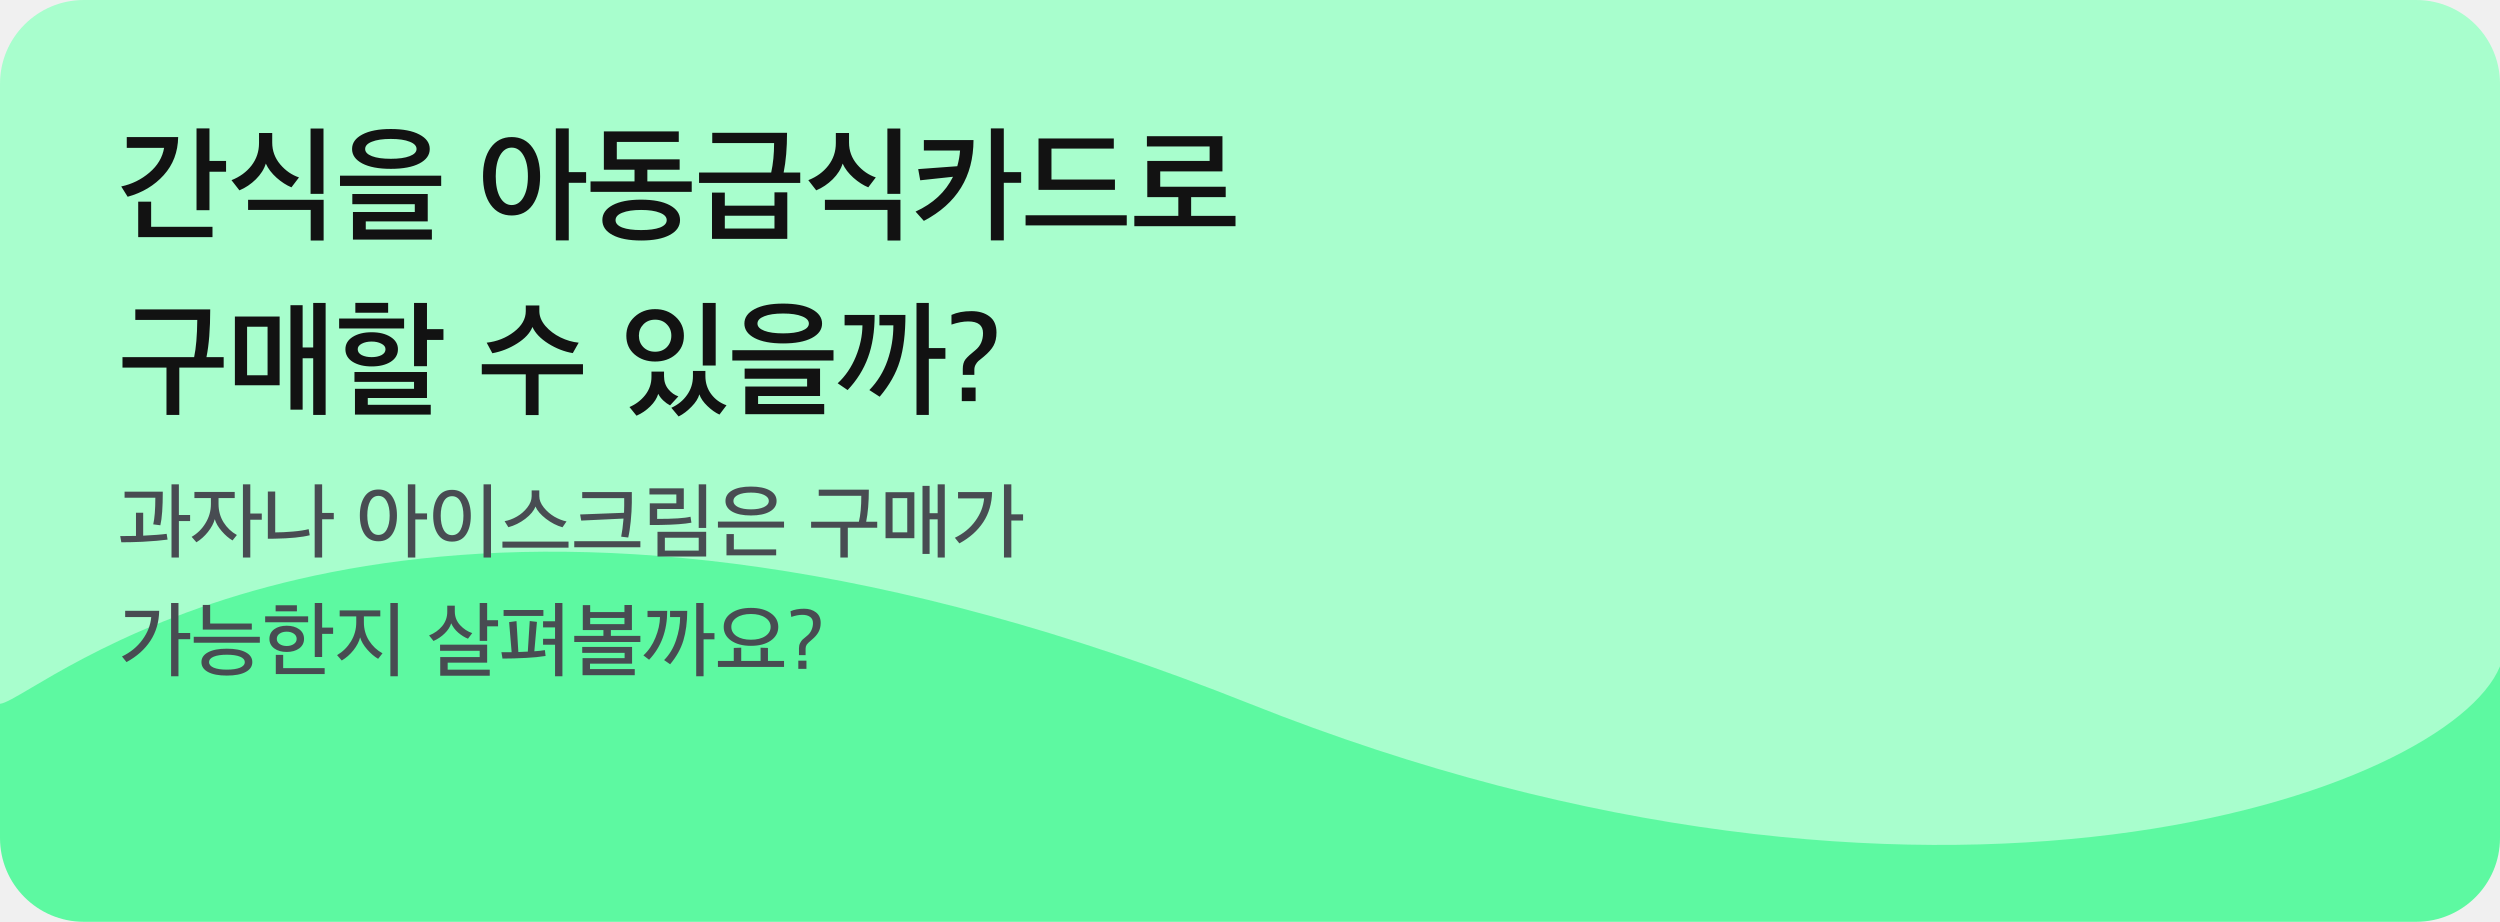
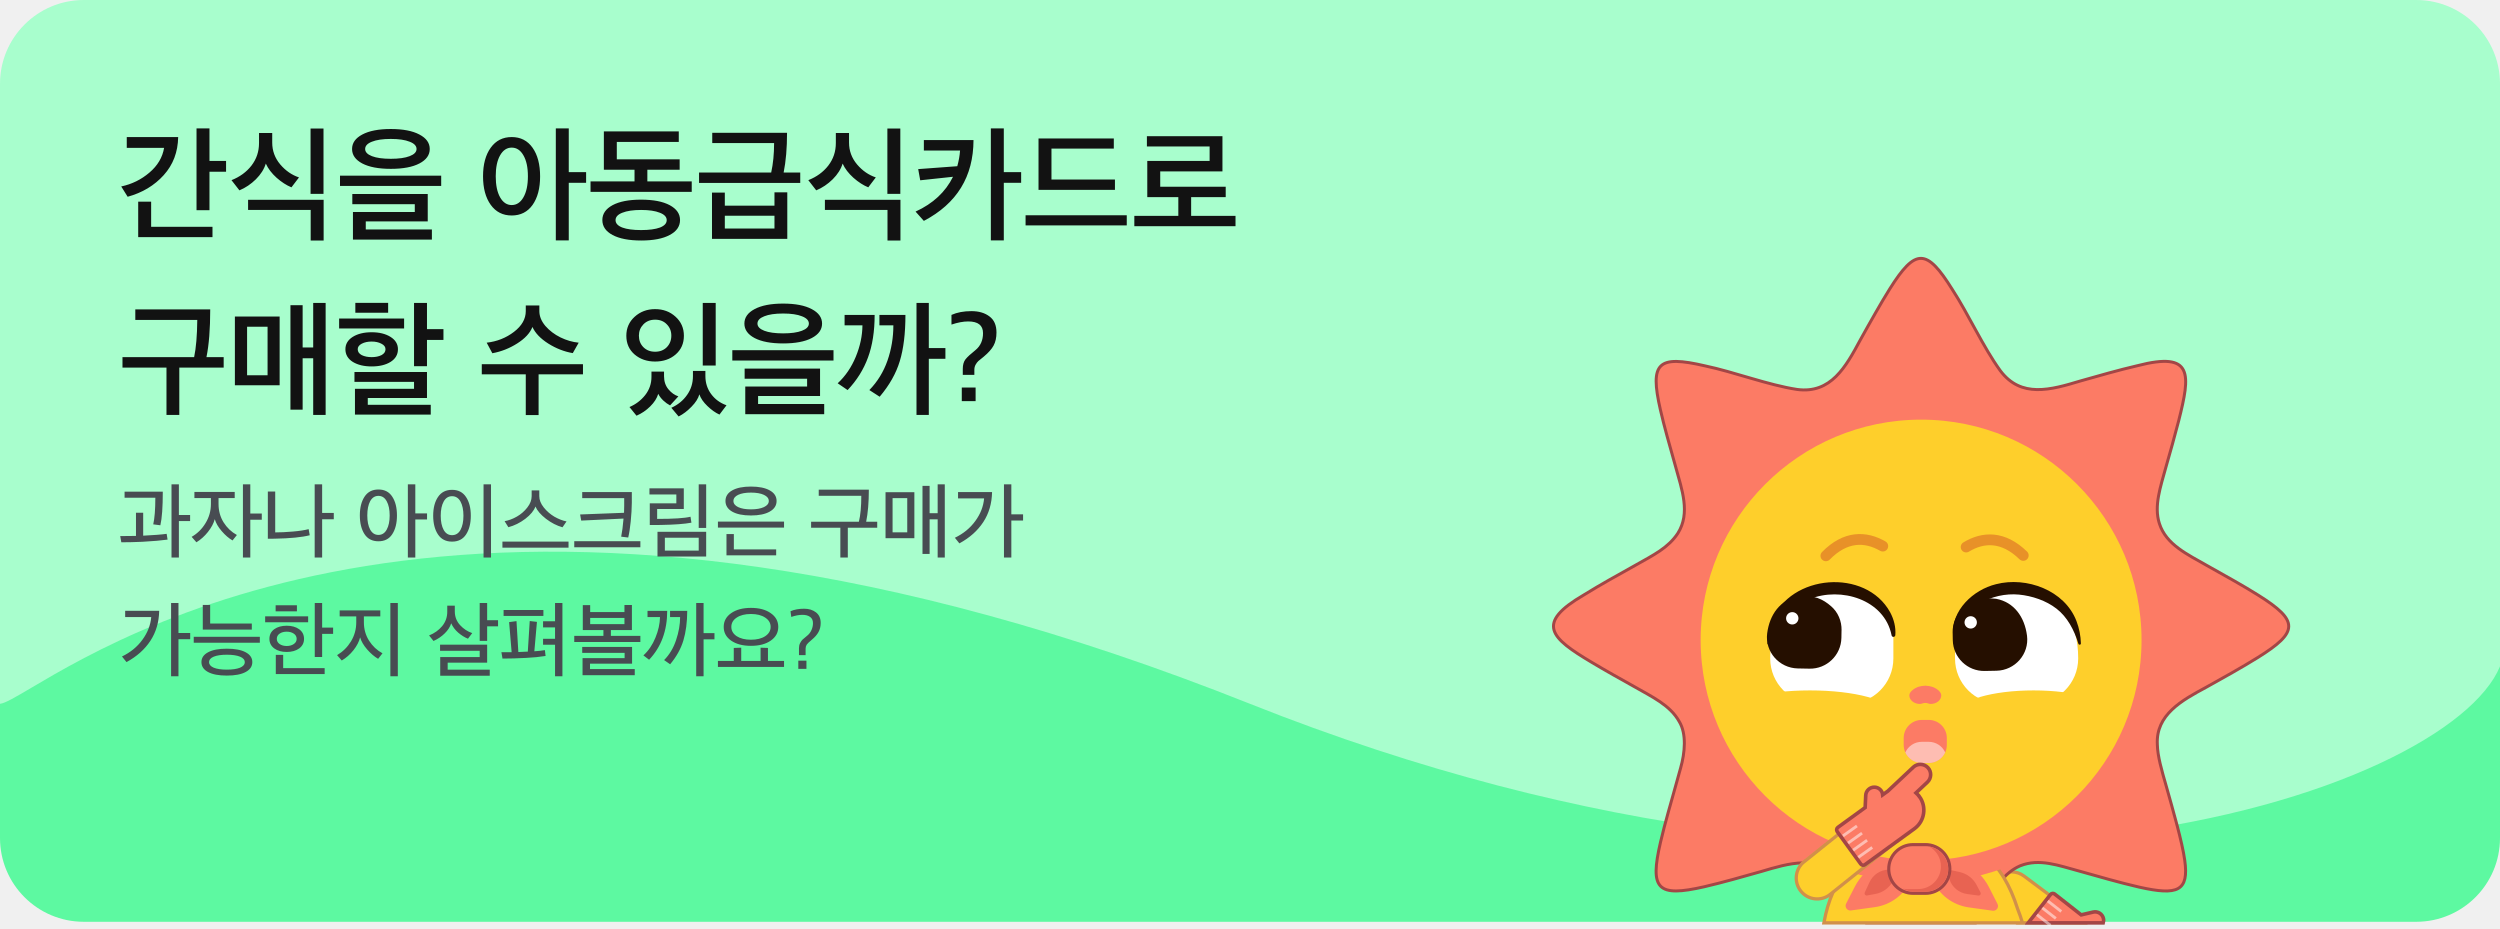
- <svg xmlns="http://www.w3.org/2000/svg" width="358" height="132" viewBox="0 0 358 132" fill="none">
+ <svg xmlns="http://www.w3.org/2000/svg" width="358" height="133" viewBox="0 0 358 133" fill="none">
  <rect width="358" height="130" rx="12" fill="#A8FECD" />
  <path fill-rule="evenodd" clip-rule="evenodd" d="M0 100.786V120C0 126.624 5.367 131.995 11.99 132C11.994 132 11.997 132 12 132H346C346.003 132 346.006 132 346.01 132C352.633 131.995 358 126.624 358 120V95.421C350.617 113.466 276.998 139.804 179 100.786C72.455 58.364 19.939 89.368 4.499 98.483C2.187 99.848 0.706 100.722 0 100.786Z" fill="#5DF9A1" />
  <path d="M32.372 24.594H29.996V30.102H28.142V18.384H29.996V23.046H32.372V24.594ZM25.514 19.626C25.478 21.774 24.788 23.592 23.444 25.08C22.1 26.568 20.378 27.6 18.278 28.176L17.36 26.7C18.884 26.376 20.228 25.716 21.392 24.72C22.568 23.724 23.27 22.542 23.498 21.174H18.152V19.626H25.514ZM30.428 33.954H19.79V28.878H21.644V32.478H30.428V33.954ZM46.326 27.762H44.472V18.402H46.326V27.762ZM35.526 28.608H46.344V34.44H44.49V30.066H35.526V28.608ZM42.816 25.404L41.736 26.826C41.028 26.538 40.32 26.082 39.612 25.458C38.904 24.822 38.388 24.144 38.064 23.424C37.824 24.216 37.35 24.966 36.642 25.674C35.934 26.37 35.148 26.898 34.284 27.258L33.15 25.8C34.338 25.332 35.292 24.636 36.012 23.712C36.732 22.776 37.092 21.702 37.092 20.49V19.05H38.982V20.418C38.982 21.594 39.366 22.638 40.134 23.55C40.902 24.45 41.796 25.068 42.816 25.404ZM63.178 26.628H48.688V25.152H63.178V26.628ZM61.846 34.314H50.542V30.354H59.398V29.238H50.452V27.78H61.252V31.704H52.378V32.856H61.846V34.314ZM55.96 18.474C57.712 18.474 59.08 18.738 60.064 19.266C61.048 19.782 61.54 20.472 61.54 21.336C61.54 22.2 61.048 22.89 60.064 23.406C59.08 23.922 57.712 24.18 55.96 24.18C54.22 24.18 52.858 23.922 51.874 23.406C50.902 22.89 50.416 22.2 50.416 21.336C50.416 20.472 50.902 19.782 51.874 19.266C52.858 18.738 54.22 18.474 55.96 18.474ZM58.66 20.292C58.012 20.028 57.112 19.896 55.96 19.896C54.808 19.896 53.908 20.028 53.26 20.292C52.612 20.544 52.288 20.892 52.288 21.336C52.288 21.768 52.612 22.11 53.26 22.362C53.908 22.614 54.808 22.74 55.96 22.74C57.112 22.74 58.012 22.614 58.66 22.362C59.32 22.11 59.65 21.768 59.65 21.336C59.65 20.892 59.32 20.544 58.66 20.292ZM81.447 18.384V24.648H83.931V26.178H81.447V34.422H79.593V18.384H81.447ZM70.269 29.328C69.537 28.308 69.171 26.946 69.171 25.242C69.171 23.538 69.537 22.176 70.269 21.156C71.001 20.136 72.003 19.626 73.275 19.626C74.547 19.626 75.543 20.136 76.263 21.156C76.983 22.176 77.343 23.544 77.343 25.26C77.343 26.964 76.983 28.326 76.263 29.346C75.543 30.354 74.547 30.858 73.275 30.858C72.003 30.858 71.001 30.348 70.269 29.328ZM74.949 28.266C75.381 27.522 75.597 26.514 75.597 25.242C75.597 23.97 75.381 22.968 74.949 22.236C74.529 21.504 73.971 21.138 73.275 21.138C72.591 21.138 72.039 21.504 71.619 22.236C71.199 22.968 70.989 23.97 70.989 25.242C70.989 26.514 71.199 27.522 71.619 28.266C72.039 28.998 72.591 29.364 73.275 29.364C73.971 29.364 74.529 28.998 74.949 28.266ZM97.327 24.306H92.701V25.98H99.055V27.474H84.565V25.98H90.865V24.306H86.473V18.816H97.201V20.328H88.327V22.812H97.327V24.306ZM97.381 31.506C97.381 32.418 96.889 33.132 95.905 33.648C94.933 34.176 93.571 34.44 91.819 34.44C90.067 34.44 88.699 34.176 87.715 33.648C86.743 33.132 86.257 32.418 86.257 31.506C86.257 30.618 86.743 29.91 87.715 29.382C88.699 28.854 90.061 28.59 91.801 28.59C93.553 28.59 94.921 28.854 95.905 29.382C96.889 29.91 97.381 30.618 97.381 31.506ZM94.501 32.586C95.149 32.334 95.473 31.98 95.473 31.524C95.473 31.068 95.143 30.714 94.483 30.462C93.835 30.198 92.941 30.066 91.801 30.066C90.673 30.066 89.779 30.198 89.119 30.462C88.471 30.714 88.147 31.068 88.147 31.524C88.147 31.98 88.471 32.334 89.119 32.586C89.767 32.826 90.661 32.946 91.801 32.946C92.953 32.946 93.853 32.826 94.501 32.586ZM112.74 34.206H101.958V27.582H103.794V29.454H110.904V27.546H112.74V34.206ZM112.704 19.014C112.704 21.21 112.542 23.106 112.218 24.702H114.594V26.196H100.104V24.702H110.436C110.712 23.454 110.85 22.05 110.85 20.49H101.994V19.014H112.704ZM110.904 32.73V30.894H103.794V32.73H110.904ZM128.926 27.762H127.072V18.402H128.926V27.762ZM118.126 28.608H128.944V34.44H127.09V30.066H118.126V28.608ZM125.416 25.404L124.336 26.826C123.628 26.538 122.92 26.082 122.212 25.458C121.504 24.822 120.988 24.144 120.664 23.424C120.424 24.216 119.95 24.966 119.242 25.674C118.534 26.37 117.748 26.898 116.884 27.258L115.75 25.8C116.938 25.332 117.892 24.636 118.612 23.712C119.332 22.776 119.692 21.702 119.692 20.49V19.05H121.582V20.418C121.582 21.594 121.966 22.638 122.734 23.55C123.502 24.45 124.396 25.068 125.416 25.404ZM139.406 20.058C139.394 25.29 137.024 29.148 132.296 31.632L131.108 30.3C133.604 29.16 135.392 27.498 136.472 25.314L131.774 25.818L131.486 24.216L137.084 23.802C137.3 23.022 137.432 22.272 137.48 21.552H132.296V20.058H139.406ZM143.744 18.384V24.648H146.228V26.178H143.744V34.422H141.89V18.384H143.744ZM161.352 30.822V32.28H146.862V30.822H161.352ZM159.66 27.186H148.716V19.824H159.498V21.282H150.57V25.71H159.66V27.186ZM175.522 28.23H170.572V30.912H176.926V32.388H162.436V30.912H168.736V28.23H164.29V23.046H173.218V20.976H164.236V19.5H175.054V24.54H166.144V26.736H175.522V28.23ZM30.104 44.302C30.104 47.122 29.924 49.402 29.564 51.142H32.03V52.636H25.676V59.422H23.84V52.636H17.54V51.142H27.8C28.076 49.846 28.226 48.07 28.25 45.814H19.376V44.302H30.104ZM40.044 45.328V55.174H33.636V45.328H40.044ZM46.632 59.422H44.85V51.304H43.338V58.666H41.592V43.708H43.338V49.756H44.85V43.384H46.632V59.422ZM38.316 53.734V46.786H35.382V53.734H38.316ZM57.868 47.038H48.562V45.616H57.868V47.038ZM56.986 50.008C56.986 50.776 56.632 51.382 55.924 51.826C55.228 52.258 54.328 52.474 53.224 52.474C52.132 52.474 51.232 52.258 50.524 51.826C49.816 51.382 49.462 50.776 49.462 50.008C49.462 49.276 49.81 48.688 50.506 48.244C51.214 47.8 52.12 47.578 53.224 47.578C54.316 47.578 55.216 47.8 55.924 48.244C56.632 48.688 56.986 49.276 56.986 50.008ZM55.204 50.008C55.204 49.672 55.006 49.408 54.61 49.216C54.226 49.012 53.764 48.91 53.224 48.91C52.672 48.91 52.198 49.012 51.802 49.216C51.418 49.42 51.226 49.684 51.226 50.008C51.226 50.368 51.418 50.65 51.802 50.854C52.198 51.046 52.672 51.142 53.224 51.142C53.776 51.142 54.244 51.046 54.628 50.854C55.012 50.65 55.204 50.368 55.204 50.008ZM50.884 44.788V43.366H55.582V44.788H50.884ZM63.502 48.676H61.144V52.438H59.29V43.384H61.144V47.128H63.502V48.676ZM61.684 59.368H50.83V55.678H59.29V54.688H50.758V53.266H61.144V56.992H52.666V57.964H61.684V59.368ZM77.127 59.44H75.291V53.608H68.991V52.15H83.481V53.608H77.127V59.44ZM82.869 49.072L82.023 50.566C80.811 50.362 79.641 49.906 78.513 49.198C77.397 48.49 76.641 47.698 76.245 46.822C75.909 47.686 75.183 48.472 74.067 49.18C72.951 49.888 71.763 50.356 70.503 50.584L69.693 49.072C71.169 48.904 72.471 48.388 73.599 47.524C74.727 46.66 75.291 45.67 75.291 44.554V43.744H77.235V44.554C77.235 45.286 77.523 45.994 78.099 46.678C78.687 47.35 79.407 47.896 80.259 48.316C81.123 48.736 81.993 48.988 82.869 49.072ZM100.634 43.384H102.488V52.348H100.634V43.384ZM96.728 45.346C97.532 46.066 97.934 46.978 97.934 48.082C97.934 49.186 97.538 50.08 96.746 50.764C95.966 51.436 94.988 51.772 93.812 51.772C92.648 51.772 91.67 51.436 90.878 50.764C90.086 50.08 89.69 49.186 89.69 48.082C89.69 46.99 90.086 46.084 90.878 45.364C91.682 44.632 92.66 44.266 93.812 44.266C94.964 44.266 95.936 44.626 96.728 45.346ZM96.134 48.064C96.134 47.416 95.918 46.876 95.486 46.444C95.066 46 94.508 45.778 93.812 45.778C93.128 45.778 92.57 46 92.138 46.444C91.706 46.888 91.49 47.428 91.49 48.064C91.49 48.736 91.706 49.288 92.138 49.72C92.57 50.152 93.128 50.368 93.812 50.368C94.496 50.368 95.054 50.152 95.486 49.72C95.918 49.276 96.134 48.724 96.134 48.064ZM104.036 58.036L103.028 59.368C102.464 59.116 101.888 58.708 101.3 58.144C100.724 57.592 100.34 57.034 100.148 56.47C99.992 57.046 99.62 57.634 99.032 58.234C98.444 58.846 97.826 59.314 97.178 59.638L96.134 58.396C97.082 57.964 97.832 57.352 98.384 56.56C98.948 55.768 99.23 54.868 99.23 53.86V53.122H101.012V53.842C101.012 54.826 101.288 55.69 101.84 56.434C102.392 57.178 103.124 57.712 104.036 58.036ZM95.954 58.054C95.63 57.886 95.306 57.652 94.982 57.352C94.658 57.04 94.418 56.722 94.262 56.398C94.07 57.034 93.686 57.634 93.11 58.198C92.546 58.762 91.892 59.206 91.148 59.53L90.14 58.288C91.04 57.904 91.79 57.334 92.39 56.578C92.99 55.81 93.29 54.94 93.29 53.968V53.212H95.09V53.878C95.09 54.622 95.3 55.246 95.72 55.75C96.14 56.254 96.614 56.59 97.142 56.758L95.954 58.054ZM119.358 51.628H104.868V50.152H119.358V51.628ZM118.026 59.314H106.722V55.354H115.578V54.238H106.632V52.78H117.432V56.704H108.558V57.856H118.026V59.314ZM112.14 43.474C113.892 43.474 115.26 43.738 116.244 44.266C117.228 44.782 117.72 45.472 117.72 46.336C117.72 47.2 117.228 47.89 116.244 48.406C115.26 48.922 113.892 49.18 112.14 49.18C110.4 49.18 109.038 48.922 108.054 48.406C107.082 47.89 106.596 47.2 106.596 46.336C106.596 45.472 107.082 44.782 108.054 44.266C109.038 43.738 110.4 43.474 112.14 43.474ZM114.84 45.292C114.192 45.028 113.292 44.896 112.14 44.896C110.988 44.896 110.088 45.028 109.44 45.292C108.792 45.544 108.468 45.892 108.468 46.336C108.468 46.768 108.792 47.11 109.44 47.362C110.088 47.614 110.988 47.74 112.14 47.74C113.292 47.74 114.192 47.614 114.84 47.362C115.5 47.11 115.83 46.768 115.83 46.336C115.83 45.892 115.5 45.544 114.84 45.292ZM133.006 43.384V49.846H135.382V51.376H133.006V59.422H131.242V43.384H133.006ZM125.248 45.094C125.248 47.446 124.93 49.48 124.294 51.196C123.67 52.912 122.698 54.466 121.378 55.858L119.956 54.886C121.06 53.866 121.924 52.6 122.548 51.088C123.172 49.576 123.49 48.076 123.502 46.588H120.946V45.094H125.248ZM129.658 45.094C129.658 47.746 129.388 49.954 128.848 51.718C128.32 53.47 127.36 55.168 125.968 56.812L124.492 55.858C125.656 54.658 126.52 53.254 127.084 51.646C127.648 50.026 127.93 48.34 127.93 46.588H125.932V45.094H129.658ZM137.871 53.68V52.816C137.871 52.252 137.997 51.802 138.249 51.466C138.513 51.13 138.999 50.68 139.707 50.116C140.415 49.528 140.769 48.724 140.769 47.704C140.769 46.588 140.061 46.03 138.645 46.03C137.949 46.03 137.151 46.18 136.251 46.48V45.094C137.055 44.734 138.009 44.554 139.113 44.554C140.169 44.554 141.027 44.806 141.687 45.31C142.359 45.802 142.695 46.57 142.695 47.614C142.695 48.358 142.557 48.982 142.281 49.486C142.017 49.978 141.549 50.506 140.877 51.07C140.517 51.346 140.259 51.556 140.103 51.7C139.959 51.832 139.827 52.006 139.707 52.222C139.587 52.438 139.527 52.684 139.527 52.96V53.68H137.871ZM137.727 57.442V55.498H139.707V57.442H137.727Z" fill="#121212" />
  <path d="M27.224 74.62H25.616V79.84H24.56V69.352H25.616V73.744H27.224V74.62ZM23.996 77.272C23.164 77.392 21.96 77.496 20.384 77.584C19.328 77.632 18.324 77.656 17.372 77.656L17.216 76.768C18.208 76.768 18.96 76.76 19.472 76.744V73.42H20.504V76.708C22.016 76.636 23.136 76.548 23.864 76.444L23.996 77.272ZM23.312 70.408C23.312 72.616 23.196 74.22 22.964 75.22L21.944 75.088C22.144 74.208 22.244 72.936 22.244 71.272H17.84V70.408H23.312ZM33.923 76.612L33.299 77.392C32.771 77.088 32.255 76.644 31.751 76.06C31.247 75.476 30.915 74.904 30.755 74.344C30.595 74.944 30.271 75.552 29.783 76.168C29.303 76.776 28.751 77.272 28.127 77.656L27.443 76.876C28.267 76.404 28.931 75.748 29.435 74.908C29.947 74.068 30.203 73.16 30.203 72.184V71.32H27.839V70.444H33.611V71.32H31.295V72.172C31.295 73.148 31.535 74.024 32.015 74.8C32.503 75.576 33.139 76.18 33.923 76.612ZM37.487 74.428H35.843V79.84H34.787V69.352H35.843V73.54H37.487V74.428ZM44.354 76.648C43.234 76.936 41.558 77.1 39.326 77.14C39.102 77.148 38.778 77.152 38.354 77.152V70.384H39.41V76.24C40.138 76.24 40.974 76.2 41.918 76.12C42.87 76.04 43.63 75.924 44.198 75.772C44.254 76.14 44.306 76.432 44.354 76.648ZM46.13 69.352V73.456H47.798V74.356H46.13V79.84H45.062V69.352H46.13ZM61.153 74.392H59.473V79.84H58.405V69.352H59.473V73.516H61.153V74.392ZM52.201 76.492C51.753 75.804 51.529 74.908 51.529 73.804C51.529 72.7 51.753 71.808 52.201 71.128C52.649 70.44 53.313 70.096 54.193 70.096C55.073 70.096 55.733 70.44 56.173 71.128C56.621 71.808 56.845 72.704 56.845 73.816C56.845 74.912 56.621 75.804 56.173 76.492C55.733 77.172 55.073 77.512 54.193 77.512C53.313 77.512 52.649 77.172 52.201 76.492ZM55.801 73.816C55.801 72.976 55.661 72.3 55.381 71.788C55.101 71.268 54.705 71.008 54.193 71.008C53.681 71.008 53.285 71.264 53.005 71.776C52.733 72.288 52.597 72.968 52.597 73.816C52.597 74.648 52.733 75.32 53.005 75.832C53.285 76.344 53.681 76.6 54.193 76.6C54.705 76.6 55.101 76.344 55.381 75.832C55.661 75.32 55.801 74.648 55.801 73.816ZM70.312 79.84H69.244V69.352H70.312V79.84ZM62.032 73.84C62.032 72.744 62.26 71.856 62.716 71.176C63.172 70.488 63.844 70.144 64.732 70.144C65.62 70.144 66.288 70.488 66.736 71.176C67.192 71.856 67.42 72.748 67.42 73.852C67.42 74.956 67.192 75.852 66.736 76.54C66.288 77.22 65.62 77.56 64.732 77.56C63.844 77.56 63.172 77.216 62.716 76.528C62.26 75.84 62.032 74.944 62.032 73.84ZM65.944 75.88C66.224 75.368 66.364 74.692 66.364 73.852C66.364 73.012 66.224 72.336 65.944 71.824C65.664 71.312 65.26 71.056 64.732 71.056C64.212 71.056 63.812 71.312 63.532 71.824C63.252 72.336 63.112 73.012 63.112 73.852C63.112 74.692 63.252 75.368 63.532 75.88C63.812 76.384 64.212 76.636 64.732 76.636C65.26 76.636 65.664 76.384 65.944 75.88ZM81.126 74.668L80.55 75.508C79.726 75.276 78.934 74.868 78.174 74.284C77.422 73.7 76.922 73.116 76.674 72.532C76.466 73.124 75.982 73.712 75.222 74.296C74.462 74.872 73.654 75.272 72.798 75.496L72.258 74.632C72.85 74.528 73.438 74.308 74.022 73.972C74.606 73.636 75.102 73.204 75.51 72.676C75.926 72.148 76.134 71.604 76.134 71.044V70.228H77.226V71.044C77.226 71.596 77.442 72.14 77.874 72.676C78.306 73.212 78.814 73.652 79.398 73.996C79.99 74.332 80.566 74.556 81.126 74.668ZM81.414 78.424H71.946V77.56H81.414V78.424ZM90.477 70.468V71.968C90.469 72.8 90.417 73.696 90.321 74.656C90.225 75.608 90.105 76.38 89.961 76.972L88.953 76.852C89.089 76.196 89.201 75.332 89.289 74.26L83.229 74.548L83.073 73.672L89.361 73.432C89.377 73.192 89.385 72.864 89.385 72.448V71.332H83.373V70.468H90.477ZM91.701 78.364H82.233V77.5H91.701V78.364ZM101.124 79.696H94.152V76.156H101.124V79.696ZM100.056 78.844V77.008H95.208V78.844H100.056ZM101.124 75.604H100.056V69.352H101.124V75.604ZM98.88 73.996L99.012 74.848C98.036 75.032 96.584 75.14 94.656 75.172C94.488 75.172 94.224 75.176 93.864 75.184C93.504 75.184 93.232 75.184 93.048 75.184V72.076H96.852V70.804H93V69.928H97.92V72.892H94.104V74.308C96.456 74.308 98.048 74.204 98.88 73.996ZM112.275 75.556H102.807V74.692H112.275V75.556ZM111.147 79.528H104.031V76.48H105.087V78.676H111.147V79.528ZM110.235 70.228C110.883 70.588 111.207 71.092 111.207 71.74C111.207 72.388 110.879 72.896 110.223 73.264C109.575 73.632 108.679 73.816 107.535 73.816C106.391 73.816 105.495 73.632 104.847 73.264C104.207 72.896 103.887 72.388 103.887 71.74C103.887 71.092 104.207 70.588 104.847 70.228C105.495 69.86 106.391 69.676 107.535 69.676C108.687 69.676 109.587 69.86 110.235 70.228ZM107.535 70.54C106.767 70.54 106.155 70.648 105.699 70.864C105.251 71.08 105.027 71.372 105.027 71.74C105.027 72.108 105.251 72.4 105.699 72.616C106.155 72.832 106.767 72.94 107.535 72.94C108.311 72.94 108.931 72.832 109.395 72.616C109.859 72.4 110.091 72.108 110.091 71.74C110.091 71.372 109.859 71.08 109.395 70.864C108.931 70.648 108.311 70.54 107.535 70.54ZM124.418 70.12C124.418 71.928 124.29 73.46 124.034 74.716H125.618V75.568H121.406V79.84H120.338V75.568H116.15V74.716H122.99C123.222 73.78 123.338 72.54 123.338 70.996H117.242V70.12H124.418ZM130.937 77.068H126.809V70.48H130.937V77.068ZM135.293 79.84H134.273V74.368H133.121V79.324H132.101V69.58H133.121V73.492H134.273V69.352H135.293V79.84ZM129.917 76.228V71.332H127.817V76.228H129.917ZM144.824 69.352V73.648H146.504V74.536H144.824V79.84H143.768V69.352H144.824ZM142.064 70.468C142.032 72.1 141.612 73.532 140.804 74.764C139.996 75.996 138.856 77.012 137.384 77.812L136.736 77.008C137.952 76.424 138.928 75.624 139.664 74.608C140.408 73.592 140.828 72.512 140.924 71.368H137.192V70.468H142.064ZM25.556 86.352V90.648H27.236V91.536H25.556V96.84H24.5V86.352H25.556ZM22.796 87.468C22.764 89.1 22.344 90.532 21.536 91.764C20.728 92.996 19.588 94.012 18.116 94.812L17.468 94.008C18.684 93.424 19.66 92.624 20.396 91.608C21.14 90.592 21.56 89.512 21.656 88.368H17.924V87.468H22.796ZM37.211 92.04H27.743V91.188H37.211V92.04ZM36.131 94.812C36.131 95.42 35.815 95.892 35.183 96.228C34.551 96.572 33.651 96.744 32.483 96.744C31.315 96.744 30.415 96.572 29.783 96.228C29.159 95.892 28.847 95.42 28.847 94.812C28.847 94.212 29.163 93.744 29.795 93.408C30.427 93.064 31.323 92.892 32.483 92.892C33.651 92.892 34.551 93.064 35.183 93.408C35.815 93.744 36.131 94.212 36.131 94.812ZM32.483 93.756C31.691 93.756 31.067 93.848 30.611 94.032C30.163 94.216 29.939 94.48 29.939 94.824C29.939 95.16 30.163 95.424 30.611 95.616C31.067 95.8 31.691 95.892 32.483 95.892C33.283 95.892 33.911 95.8 34.367 95.616C34.823 95.424 35.051 95.16 35.051 94.824C35.051 94.48 34.823 94.216 34.367 94.032C33.911 93.848 33.283 93.756 32.483 93.756ZM36.059 90.156H29.039V86.628H30.095V89.292H36.059V90.156ZM47.702 90.768H46.13V94.08H45.074V86.352H46.13V89.868H47.702V90.768ZM46.49 96.528H39.494V93.78H40.55V95.676H46.49V96.528ZM42.518 87.54H39.47V86.676H42.518V87.54ZM44.126 89.112H37.97V88.26H44.126V89.112ZM43.538 91.488C43.538 92.056 43.306 92.512 42.842 92.856C42.378 93.192 41.782 93.36 41.054 93.36C40.334 93.36 39.742 93.192 39.278 92.856C38.814 92.512 38.582 92.056 38.582 91.488C38.582 90.904 38.81 90.444 39.266 90.108C39.73 89.772 40.326 89.604 41.054 89.604C41.782 89.604 42.378 89.772 42.842 90.108C43.306 90.444 43.538 90.904 43.538 91.488ZM42.482 91.488C42.482 91.168 42.342 90.916 42.062 90.732C41.79 90.548 41.454 90.456 41.054 90.456C40.654 90.456 40.318 90.548 40.046 90.732C39.774 90.916 39.638 91.168 39.638 91.488C39.638 91.792 39.774 92.04 40.046 92.232C40.326 92.416 40.662 92.508 41.054 92.508C41.454 92.508 41.79 92.416 42.062 92.232C42.342 92.048 42.482 91.8 42.482 91.488ZM54.772 93.552L54.148 94.344C53.612 94.032 53.088 93.584 52.576 93C52.064 92.408 51.728 91.832 51.568 91.272C51.416 91.888 51.096 92.504 50.608 93.12C50.12 93.728 49.564 94.216 48.94 94.584L48.268 93.816C49.092 93.328 49.756 92.672 50.26 91.848C50.764 91.016 51.016 90.104 51.016 89.112V88.272H48.64V87.408H54.46V88.272H52.108V89.112C52.108 90.088 52.356 90.968 52.852 91.752C53.348 92.528 53.988 93.128 54.772 93.552ZM55.9 86.352H56.968V96.84H55.9V86.352ZM71.32 89.688H69.76V91.776H68.692V86.352H69.76V88.812H71.32V89.688ZM70.132 96.768H63.04V94.092H68.692V93.192H63.016V92.316H69.76V94.896H64.108V95.892H70.132V96.768ZM67.624 90.66L67.012 91.464C66.524 91.264 66.056 90.972 65.608 90.588C65.168 90.204 64.836 89.76 64.612 89.256C64.452 89.776 64.14 90.26 63.676 90.708C63.22 91.156 62.688 91.516 62.08 91.788L61.444 90.996C62.204 90.692 62.828 90.248 63.316 89.664C63.804 89.072 64.048 88.384 64.048 87.6V86.736H65.128V87.552C65.128 88.312 65.38 88.968 65.884 89.52C66.388 90.064 66.968 90.444 67.624 90.66ZM78.03 93.096L78.126 93.936C77.27 94.072 76.334 94.164 75.318 94.212C74.142 94.276 73.022 94.308 71.958 94.308L71.802 93.396H73.266L72.906 89.088L73.962 88.944L74.226 93.372C74.69 93.356 75.034 93.34 75.258 93.324C75.402 93.324 75.51 93.32 75.582 93.312L75.858 88.932L76.89 89.052L76.518 93.264C77.054 93.232 77.558 93.176 78.03 93.096ZM80.538 96.84H79.482V92.328H77.766V91.476H79.482V89.844H77.766V88.968H79.482V86.352H80.538V96.84ZM77.814 88.2H72.114V87.348H77.814V88.2ZM90.489 90.228H87.477V91.056H91.701V91.932H82.233V91.056H86.409V90.228H83.457V86.652H84.513V87.648H89.421V86.64H90.489V90.228ZM90.897 96.684H83.421V94.248H89.445V93.492H83.373V92.64H90.513V95.04H84.489V95.808H90.897V96.684ZM89.421 89.376V88.488H84.513V89.376H89.421ZM100.752 86.352V90.66H102.312V91.548H100.752V96.84H99.696V86.352H100.752ZM95.544 87.48C95.544 90.32 94.68 92.652 92.952 94.476L92.136 93.852C92.864 93.188 93.436 92.348 93.852 91.332C94.276 90.308 94.496 89.32 94.512 88.368H92.724V87.48H95.544ZM98.412 87.48C98.404 89.104 98.22 90.516 97.86 91.716C97.5 92.908 96.868 94.044 95.964 95.124L95.1 94.524C95.868 93.748 96.44 92.792 96.816 91.656C97.2 90.52 97.392 89.424 97.392 88.368H95.952V87.48H98.412ZM110.367 87.804C111.087 88.3 111.447 88.956 111.447 89.772C111.447 90.588 111.087 91.244 110.367 91.74C109.655 92.236 108.711 92.484 107.535 92.484C106.367 92.484 105.423 92.236 104.703 91.74C103.991 91.244 103.635 90.588 103.635 89.772C103.635 88.956 103.991 88.3 104.703 87.804C105.423 87.3 106.367 87.048 107.535 87.048C108.711 87.048 109.655 87.3 110.367 87.804ZM110.355 89.772C110.355 89.22 110.095 88.776 109.575 88.44C109.063 88.096 108.383 87.924 107.535 87.924C106.687 87.924 106.007 88.096 105.495 88.44C104.983 88.776 104.727 89.22 104.727 89.772C104.727 90.316 104.983 90.76 105.495 91.104C106.015 91.44 106.695 91.608 107.535 91.608C108.383 91.608 109.063 91.44 109.575 91.104C110.095 90.76 110.355 90.316 110.355 89.772ZM112.275 95.508H102.807V94.644H105.075V92.784L106.143 92.748V94.644H108.915V92.748L109.971 92.784V94.644H112.275V95.508ZM114.414 93.816V92.808C114.414 92.544 114.466 92.308 114.57 92.1C114.682 91.884 114.798 91.716 114.918 91.596C115.046 91.476 115.278 91.28 115.614 91.008C115.862 90.808 116.058 90.548 116.202 90.228C116.346 89.908 116.418 89.576 116.418 89.232C116.418 88.832 116.282 88.536 116.01 88.344C115.738 88.144 115.37 88.044 114.906 88.044C114.426 88.044 113.894 88.144 113.31 88.344L113.202 87.528C113.746 87.288 114.398 87.168 115.158 87.168C115.83 87.168 116.39 87.34 116.838 87.684C117.294 88.028 117.522 88.536 117.522 89.208C117.522 89.696 117.418 90.128 117.21 90.504C117.01 90.88 116.686 91.252 116.238 91.62C115.846 91.948 115.606 92.18 115.518 92.316C115.414 92.484 115.362 92.672 115.362 92.88V93.816H114.414ZM114.318 95.784V94.608H115.482V95.784H114.318Z" fill="#484C52" />
+   <path d="M298.553 132.153H288.808L286.255 130.245C286.18 130.189 286.104 130.128 286.038 130.062C285.511 129.591 285.191 128.964 285.087 128.3C285.049 128.05 285.045 127.796 285.073 127.542C285.125 127.019 285.313 126.501 285.652 126.053C285.925 125.686 286.269 125.399 286.651 125.201C287.013 125.008 287.414 124.89 287.824 124.862C287.899 124.857 287.974 124.852 288.05 124.852C288.671 124.852 289.303 125.045 289.84 125.45L293.537 128.215L298.092 131.621C298.289 131.767 298.44 131.95 298.553 132.153Z" fill="#FECF2B" stroke="#D1904A" stroke-width="0.471" stroke-miterlimit="10" />
+   <path d="M301.187 132.153H290.443L293.537 128.215L293.627 128.098C293.768 127.914 294.041 127.881 294.225 128.022L298.026 131.009L299.745 130.608C300.4 130.458 301.06 130.867 301.21 131.522C301.262 131.739 301.248 131.955 301.187 132.153Z" fill="#FC7B65" stroke="#A34646" stroke-width="0.518" stroke-miterlimit="10" />
+   <g opacity="0.5">
+     <path d="M293.24 129.016L295.171 130.528" stroke="white" stroke-width="0.414" stroke-miterlimit="10" />
+     <path d="M292.463 130.01L294.394 131.522" stroke="white" stroke-width="0.414" stroke-miterlimit="10" />
+     <path d="M291.696 130.99L293.622 132.506" stroke="white" stroke-width="0.414" stroke-miterlimit="10" />
+   </g>
+   <path d="M323.31 94.161C320.945 95.631 318.383 97.044 315.929 98.414C312.429 100.298 308.708 102.347 308.93 106.591C308.958 108.296 309.575 110.369 310.197 112.54C311.191 116.068 312.505 120.623 312.853 123.176C313.475 127.603 311.878 128.286 306.32 127.033C303.485 126.383 300.598 125.54 297.781 124.749C294.752 123.934 292.039 122.888 289.298 123.981L289.251 124C288.723 124.231 288.252 124.523 287.824 124.862C287.508 125.107 287.216 125.38 286.952 125.672C286.321 126.346 285.789 127.127 285.29 127.961C285.219 128.074 285.153 128.182 285.087 128.3C284.724 128.927 284.371 129.577 283.999 130.231C283.914 130.382 283.825 130.533 283.74 130.684C283.467 131.169 283.194 131.659 282.92 132.153H267.236C266.925 131.597 266.623 131.051 266.331 130.533C266.275 130.429 266.218 130.326 266.162 130.227C265.771 129.52 265.385 128.832 264.989 128.187C264.65 127.617 264.301 127.076 263.948 126.595C263.778 126.369 263.609 126.157 263.435 125.955C263.322 125.818 263.204 125.686 263.081 125.564C261.664 124.019 259.973 123.529 258.173 123.562H258.169C256.228 123.59 254.17 124.221 252.201 124.801C249.516 125.559 246.756 126.355 244.057 126.981C237.317 128.522 236.215 127.358 237.783 120.613C238.113 119.191 238.485 117.787 238.89 116.327C239.465 114.207 240.101 112.097 240.661 109.987C241.287 107.797 241.532 105.084 240.473 103.337C239.163 100.967 236.54 99.771 234.062 98.344C232.041 97.218 229.941 96.045 227.972 94.868C222.032 91.335 219.809 89.277 226.827 85.184C229.197 83.714 231.754 82.306 234.208 80.935C236.818 79.456 238.885 78.462 240.275 76.357C242.088 73.46 240.859 70.144 239.94 66.805C239.531 65.363 239.111 63.88 238.72 62.434C238.372 61.148 238.052 59.919 237.764 58.661C236.224 51.921 237.388 50.823 244.132 52.387C248.39 53.282 253.152 55.133 257.344 55.769C262.196 56.423 264.334 52.514 266.402 48.666C267.132 47.356 267.881 46.009 268.63 44.709C269.289 43.555 269.935 42.458 270.618 41.365C274.296 35.511 275.898 35.558 279.557 41.431C281.917 45.058 283.961 49.655 286.434 53.07C289.42 57.069 293.678 55.83 297.936 54.549C300.621 53.791 303.381 52.995 306.08 52.368C314.125 50.286 313.663 53.583 311.987 60.253C311.426 62.443 310.767 64.765 310.14 66.96C309.405 69.673 308.407 72.447 309.227 74.981C310.192 77.996 313.254 79.39 316.075 81.006C317.384 81.736 318.732 82.489 320.032 83.234C321.19 83.893 322.283 84.543 323.376 85.226C329.235 88.9 329.188 90.501 323.31 94.161Z" fill="#FC7B65" stroke="#A34646" stroke-width="0.429" stroke-miterlimit="10" />
+   <path d="M289.619 132.153H261.184C261.184 132.153 261.188 132.13 261.188 132.12C261.485 130.49 261.918 129.044 262.484 127.768C262.766 127.113 263.082 126.515 263.435 125.955C264.043 124.98 264.754 124.136 265.559 123.42C265.696 123.298 265.832 123.18 265.974 123.067C266.03 123.02 266.082 122.978 266.143 122.931C266.143 122.931 266.143 122.931 266.148 122.931C267.443 121.927 268.969 121.216 270.703 120.788C270.957 120.722 271.216 120.665 271.48 120.613C272.733 120.368 274.094 120.26 275.55 120.284C279.143 119.86 282.214 120.618 284.645 122.822C284.805 122.964 284.96 123.114 285.111 123.274C285.662 123.835 286.176 124.476 286.651 125.201C286.755 125.352 286.854 125.512 286.953 125.672C287.716 126.93 288.375 128.418 288.926 130.156C289.195 130.834 289.426 131.503 289.619 132.153Z" fill="#FECF2B" stroke="#D1904A" stroke-width="0.471" stroke-miterlimit="10" />
+   <path d="M275.206 124.212C293.183 124.212 307.757 109.638 307.757 91.66C307.757 73.682 293.183 59.108 275.206 59.108C257.228 59.108 242.654 73.682 242.654 91.66C242.654 109.638 257.228 124.212 275.206 124.212Z" fill="#FECF2B" />
+   <path d="M276.77 98.376C276.459 98.268 276.091 98.202 275.7 98.188C275.309 98.202 274.947 98.268 274.631 98.376C274.283 98.504 273.416 98.989 273.416 99.578C273.416 100.256 274.099 100.807 274.937 100.807C275.074 100.807 275.178 100.769 275.286 100.732C275.554 100.633 275.851 100.633 276.12 100.732C276.228 100.769 276.336 100.807 276.468 100.807C277.307 100.807 277.99 100.256 277.99 99.578C277.99 98.984 277.123 98.499 276.774 98.376H276.77Z" fill="#FC7B65" />
+   <path d="M271.131 91.019V94.293C271.131 97.859 268.258 100.751 264.716 100.751H259.916C256.37 100.751 253.496 97.854 253.492 94.284C253.487 89.004 255.998 84.665 260.665 83.676C260.722 83.667 260.778 83.653 260.835 83.648C264.721 83.116 266.911 84.359 268.946 86.168C270.33 87.397 271.131 89.164 271.131 91.024V91.019Z" fill="white" />
+   <path d="M263.708 90.247L263.689 91.344C263.642 93.826 261.593 95.8 259.116 95.753L257.439 95.72C254.782 95.668 252.719 93.332 253.059 90.694C253.407 88 254.928 85.904 257.453 85.424C257.486 85.419 257.524 85.414 257.557 85.409C259.775 85.15 261.066 85.815 262.22 86.818C263.209 87.675 263.736 88.942 263.713 90.251L263.708 90.247Z" fill="#250F00" />
+   <path d="M256.652 89.427C257.141 89.427 257.538 89.031 257.538 88.542C257.538 88.053 257.141 87.656 256.652 87.656C256.163 87.656 255.767 88.053 255.767 88.542C255.767 89.031 256.163 89.427 256.652 89.427Z" fill="white" />
+   <path d="M270.877 90.982C269.85 85.824 263.581 83.987 259.134 85.791C256.191 86.752 254.335 89.159 253.459 92.192C253.407 92.39 253.091 92.338 253.105 92.131C253.129 91.048 253.341 89.96 253.746 88.909C256.337 82.216 267.165 81.312 270.665 87.671C271.211 88.683 271.503 89.837 271.409 90.958C271.395 91.104 271.263 91.217 271.117 91.203C270.995 91.194 270.896 91.1 270.877 90.982Z" fill="#250F00" />
+   <path d="M279.958 91.019V94.293C279.958 97.859 282.831 100.751 286.373 100.751H291.173C294.72 100.751 297.593 97.854 297.597 94.284C297.602 89.004 295.092 84.665 290.424 83.676C290.367 83.667 290.311 83.653 290.254 83.648C286.369 83.116 284.178 84.359 282.144 86.168C280.759 87.397 279.958 89.164 279.958 91.024V91.019Z" fill="white" />
+   <path d="M279.619 90.577L279.638 91.674C279.685 94.156 281.734 96.13 284.211 96.083L285.888 96.05C288.544 95.998 290.607 93.662 290.268 91.024C289.92 88.33 288.398 86.234 285.874 85.754C285.841 85.749 285.803 85.744 285.77 85.74C283.552 85.48 282.261 86.145 281.107 87.148C280.118 88.005 279.59 89.272 279.614 90.582L279.619 90.577Z" fill="#250F00" />
+   <path d="M282.205 90.011C282.694 90.011 283.09 89.615 283.09 89.126C283.09 88.637 282.694 88.24 282.205 88.24C281.716 88.24 281.319 88.637 281.319 89.126C281.319 89.615 281.716 90.011 282.205 90.011Z" fill="white" />
+   <path d="M279.68 90.963C279.411 87.402 282.558 84.458 285.831 83.657C290.207 82.527 295.656 84.529 297.343 88.918C297.748 89.969 297.955 91.057 297.983 92.14C297.983 92.239 297.908 92.324 297.809 92.324C297.729 92.324 297.653 92.272 297.63 92.197C297.013 90.186 296.028 88.349 294.498 87.166C292.995 85.993 290.984 85.329 289.114 85.146C285.299 84.792 280.975 86.931 280.217 90.986C280.179 91.292 279.698 91.269 279.684 90.963H279.68Z" fill="#250F00" />
+   <path d="M259.187 105.178C265.607 105.178 270.811 103.765 270.811 102.022C270.811 100.279 265.607 98.867 259.187 98.867C252.767 98.867 247.562 100.279 247.562 102.022C247.562 103.765 252.767 105.178 259.187 105.178Z" fill="#FECF2B" />
+   <path d="M291.215 105.178C297.159 105.178 301.978 103.765 301.978 102.022C301.978 100.279 297.159 98.867 291.215 98.867C285.271 98.867 280.453 100.279 280.453 102.022C280.453 103.765 285.271 105.178 291.215 105.178Z" fill="#FECF2B" />
+   <path d="M281.55 78.335C283.995 76.856 286.844 76.729 289.732 79.536" stroke="#E89128" stroke-width="1.545" stroke-miterlimit="10" stroke-linecap="round" />
+   <path d="M269.614 78.203C267.137 76.781 264.282 76.719 261.466 79.593" stroke="#E89128" stroke-width="1.545" stroke-miterlimit="10" stroke-linecap="round" />
+   <path d="M278.785 105.682V106.676C278.785 107.057 278.701 107.425 278.555 107.75C278.145 108.645 277.245 109.266 276.195 109.266H275.201C274.151 109.266 273.251 108.645 272.841 107.75C272.695 107.425 272.61 107.062 272.61 106.676V105.682C272.61 104.25 273.774 103.091 275.201 103.091H276.195C277.627 103.091 278.785 104.255 278.785 105.682Z" fill="#FC7B65" />
+   <path opacity="0.5" d="M278.554 107.75C278.144 108.645 277.245 109.266 276.194 109.266H275.201C274.15 109.266 273.251 108.645 272.841 107.75C273.251 106.85 274.15 106.228 275.201 106.228H276.194C277.245 106.228 278.149 106.855 278.554 107.75Z" fill="white" />
+   <path d="M275.101 124.81C293.409 124.81 308.251 109.968 308.251 91.66C308.251 73.352 293.409 58.51 275.101 58.51C256.793 58.51 241.951 73.352 241.951 91.66C241.951 109.968 256.793 124.81 275.101 124.81Z" stroke="#FC7B65" stroke-width="3.165" stroke-miterlimit="10" />
+   <path d="M285.351 130.415L281.931 129.939C279.619 129.614 277.664 128.116 276.736 126.016C276.275 126.035 275.813 126.053 275.347 126.053C274.782 126.053 274.221 126.039 273.66 126.006C272.728 128.093 270.778 129.581 268.479 129.902L265.06 130.377C264.518 130.453 264.118 129.887 264.363 129.402L265.597 126.995C265.988 126.232 266.492 125.554 267.08 124.975C266.468 124.815 265.865 124.631 265.267 124.433H285.403C284.729 124.659 284.046 124.862 283.354 125.041C283.933 125.615 284.428 126.284 284.814 127.028L286.039 129.435C286.293 129.925 285.888 130.49 285.346 130.415H285.351Z" fill="#FC7B65" />
+   <path d="M279.27 124.588L280.58 124.866C281.64 125.092 282.544 125.766 283.039 126.713L283.608 127.801C283.722 128.022 283.538 128.276 283.288 128.243L281.706 128.027C280.509 127.862 279.515 127.038 279.162 125.912L278.922 125.144L279.27 124.588Z" fill="#E86352" />
+   <path d="M271.71 125.027L271.06 126.199C270.533 127.151 269.624 127.815 268.578 128.008L267.368 128.234C267.123 128.281 266.934 128.027 267.038 127.796L267.707 126.346C268.211 125.248 269.289 124.542 270.472 124.532H271.277L271.706 125.022L271.71 125.027Z" fill="#E86352" />
+   <path d="M275.733 120.948H273.952C272.027 120.948 270.467 122.508 270.467 124.433V124.438C270.467 126.363 272.027 127.923 273.952 127.923H275.733C277.658 127.923 279.218 126.363 279.218 124.438V124.433C279.218 122.508 277.658 120.948 275.733 120.948Z" fill="#FC7B65" stroke="#A34646" stroke-width="0.447" stroke-miterlimit="10" />
+   <path d="M278.978 124.438C278.978 125.333 278.615 126.143 278.026 126.732C277.438 127.32 276.623 127.683 275.733 127.683H274.079C273.5 127.683 272.958 127.532 272.487 127.259C272.666 127.292 272.85 127.311 273.038 127.311H274.696C275.587 127.311 276.397 126.948 276.99 126.36C277.579 125.771 277.942 124.956 277.942 124.066C277.942 122.86 277.278 121.805 276.298 121.244C277.814 121.513 278.978 122.846 278.978 124.443V124.438Z" fill="#E86352" />
+   <path d="M258.352 123.402L266.398 116.962C267.119 116.386 268.168 116.505 268.742 117.222L270.396 119.289C270.972 120.01 270.853 121.059 270.136 121.633L262.089 128.072C260.798 129.105 258.912 128.896 257.879 127.605C256.846 126.314 257.055 124.427 258.346 123.394L258.352 123.402Z" fill="#FECF2B" stroke="#D1904A" stroke-width="0.471" stroke-miterlimit="10" />
+   <path d="M274.861 114.075C274.715 113.873 274.55 113.699 274.371 113.539L276.006 112.003C276.595 111.447 276.628 110.51 276.072 109.921C275.516 109.332 274.579 109.299 273.99 109.855L270.325 113.298C270.325 113.298 270.278 113.327 270.255 113.345L269.605 113.816C269.544 113.228 269.063 112.752 268.456 112.724C267.787 112.691 267.207 113.214 267.174 113.882L267.09 115.644L263.18 118.484C262.992 118.621 262.949 118.889 263.086 119.078L266.463 123.727C266.6 123.915 266.868 123.957 267.057 123.821L274.136 118.677C275.606 117.613 275.931 115.536 274.866 114.071L274.861 114.075Z" fill="#FC7B65" stroke="#A34646" stroke-width="0.518" stroke-miterlimit="10" />
+   <g opacity="0.5">
+     <path d="M263.916 119.699L265.913 118.277" stroke="white" stroke-width="0.414" stroke-miterlimit="10" />
+     <path d="M264.645 120.726L266.642 119.304" stroke="white" stroke-width="0.414" stroke-miterlimit="10" />
+     <path d="M265.371 121.743L267.368 120.321" stroke="white" stroke-width="0.414" stroke-miterlimit="10" />
+     <path d="M266.106 122.77L268.103 121.348" stroke="white" stroke-width="0.414" stroke-miterlimit="10" />
+   </g>
</svg>
